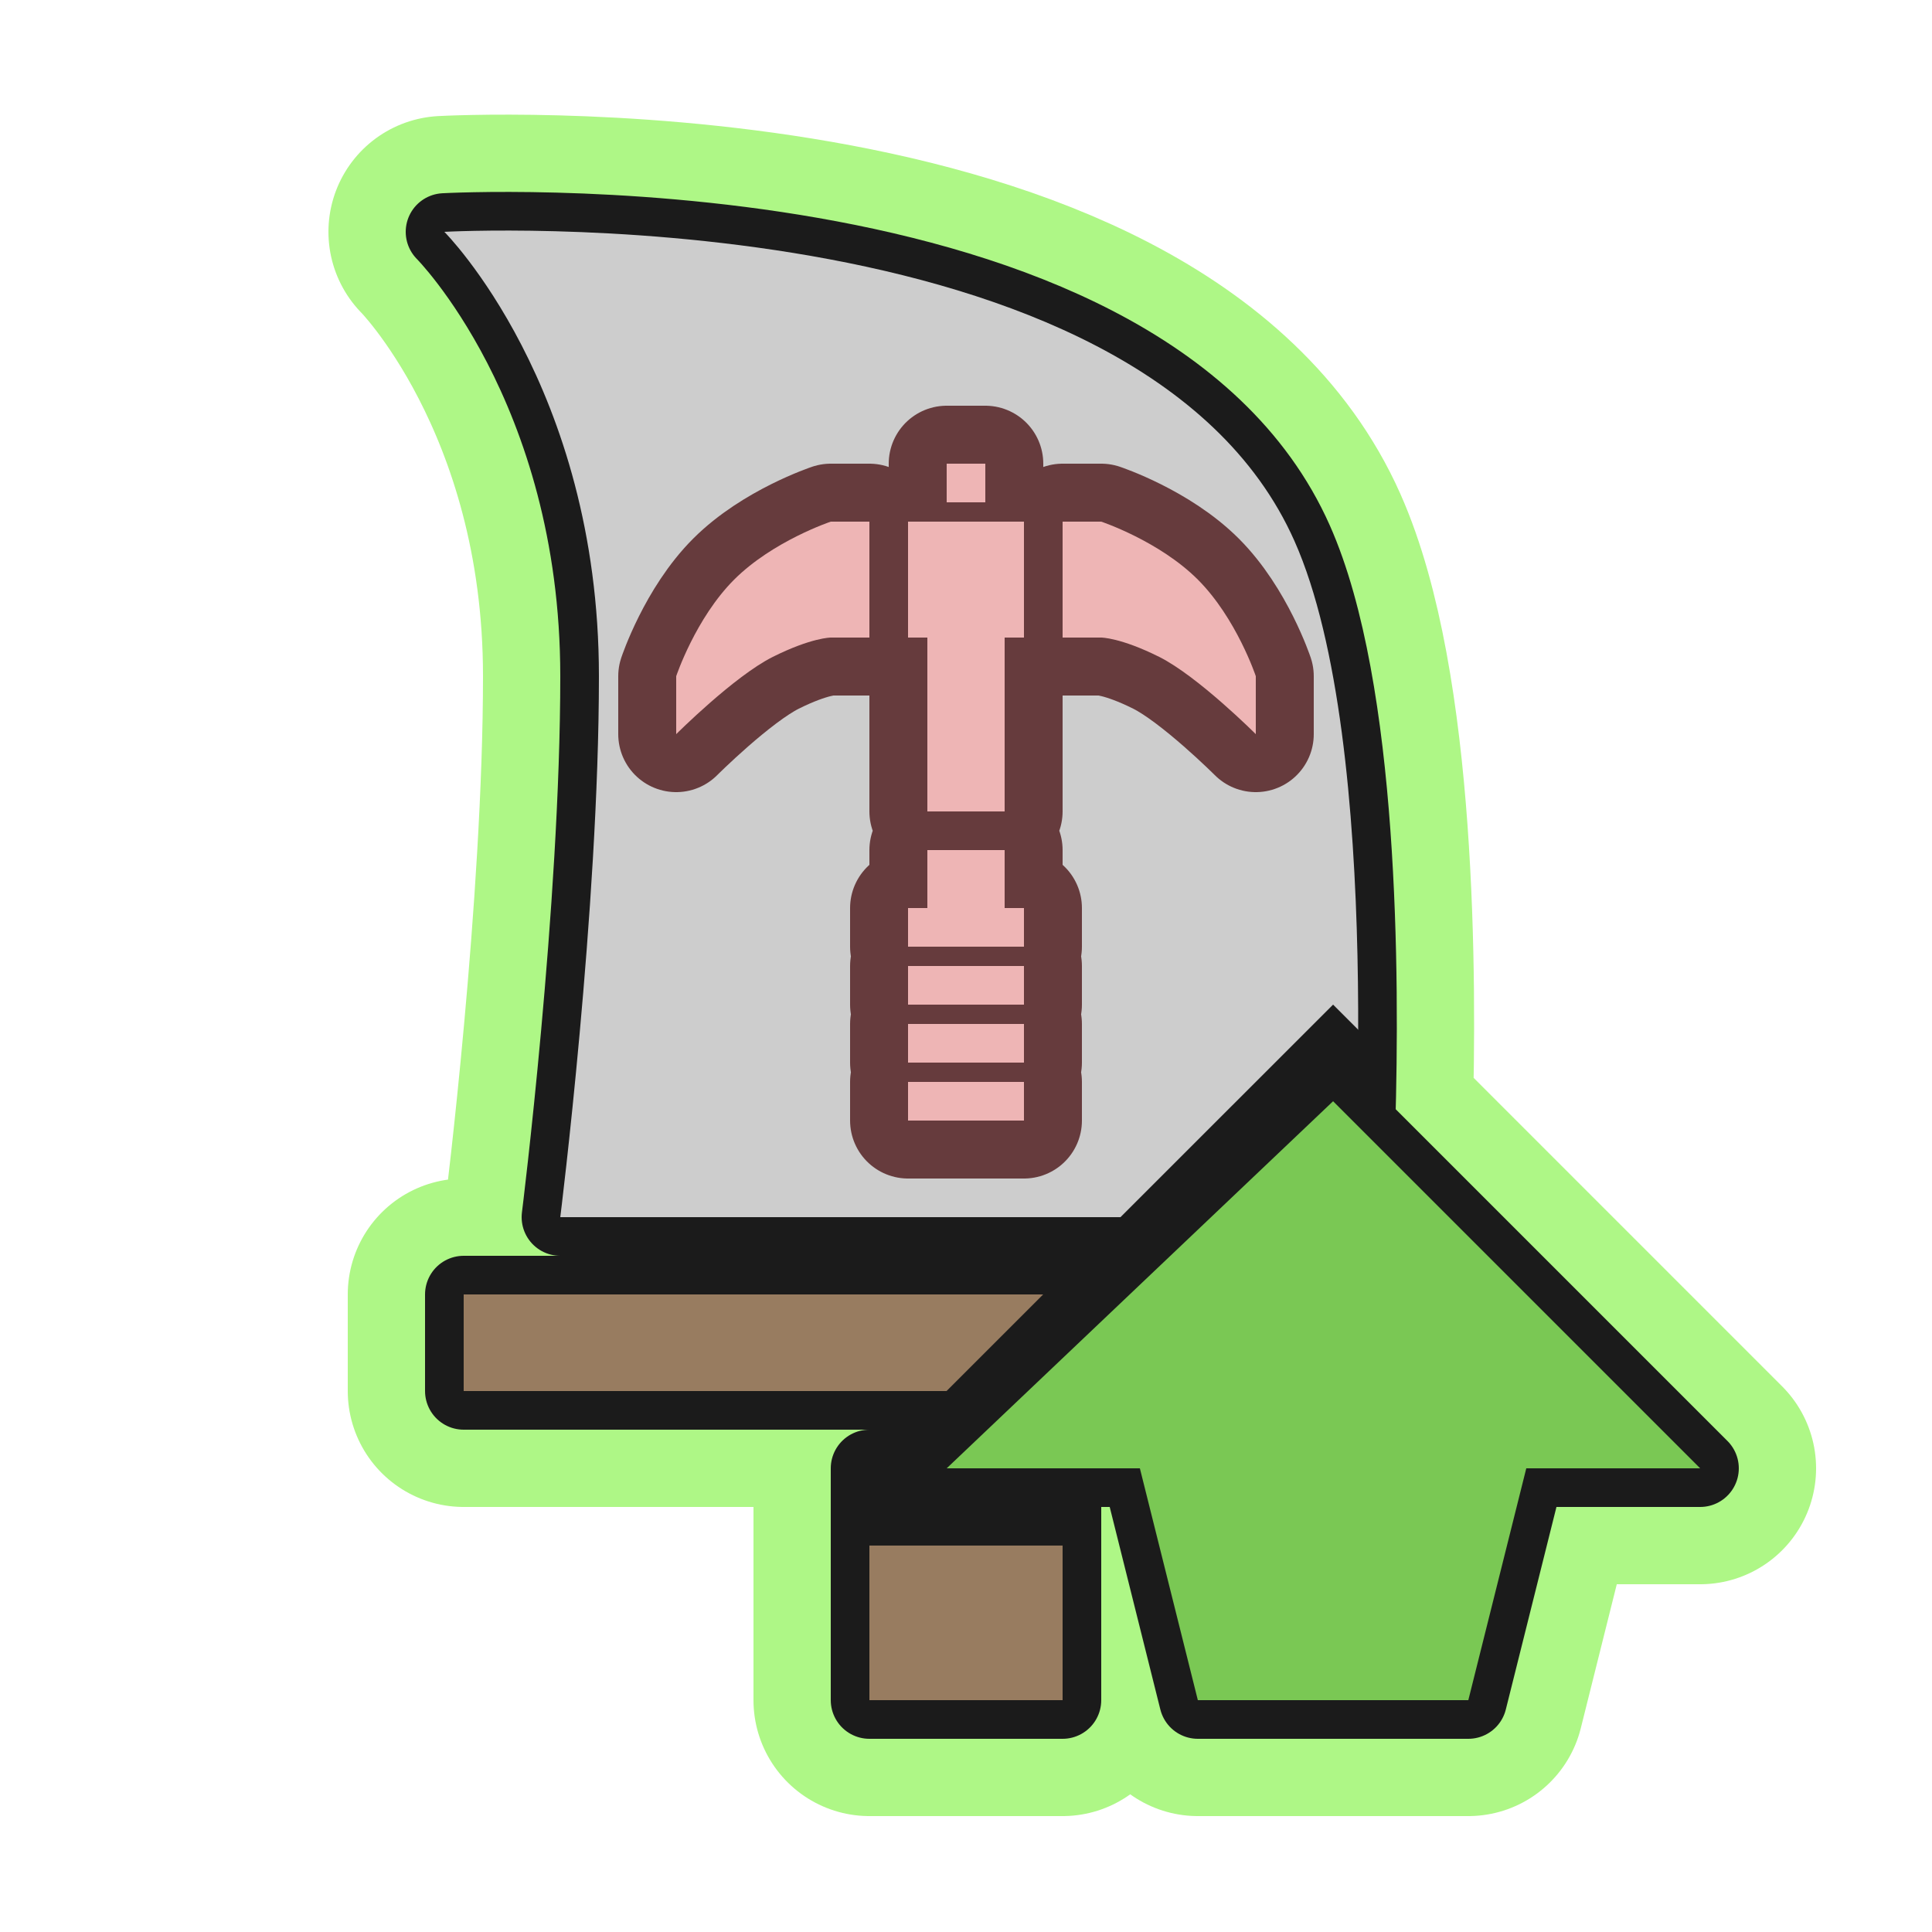
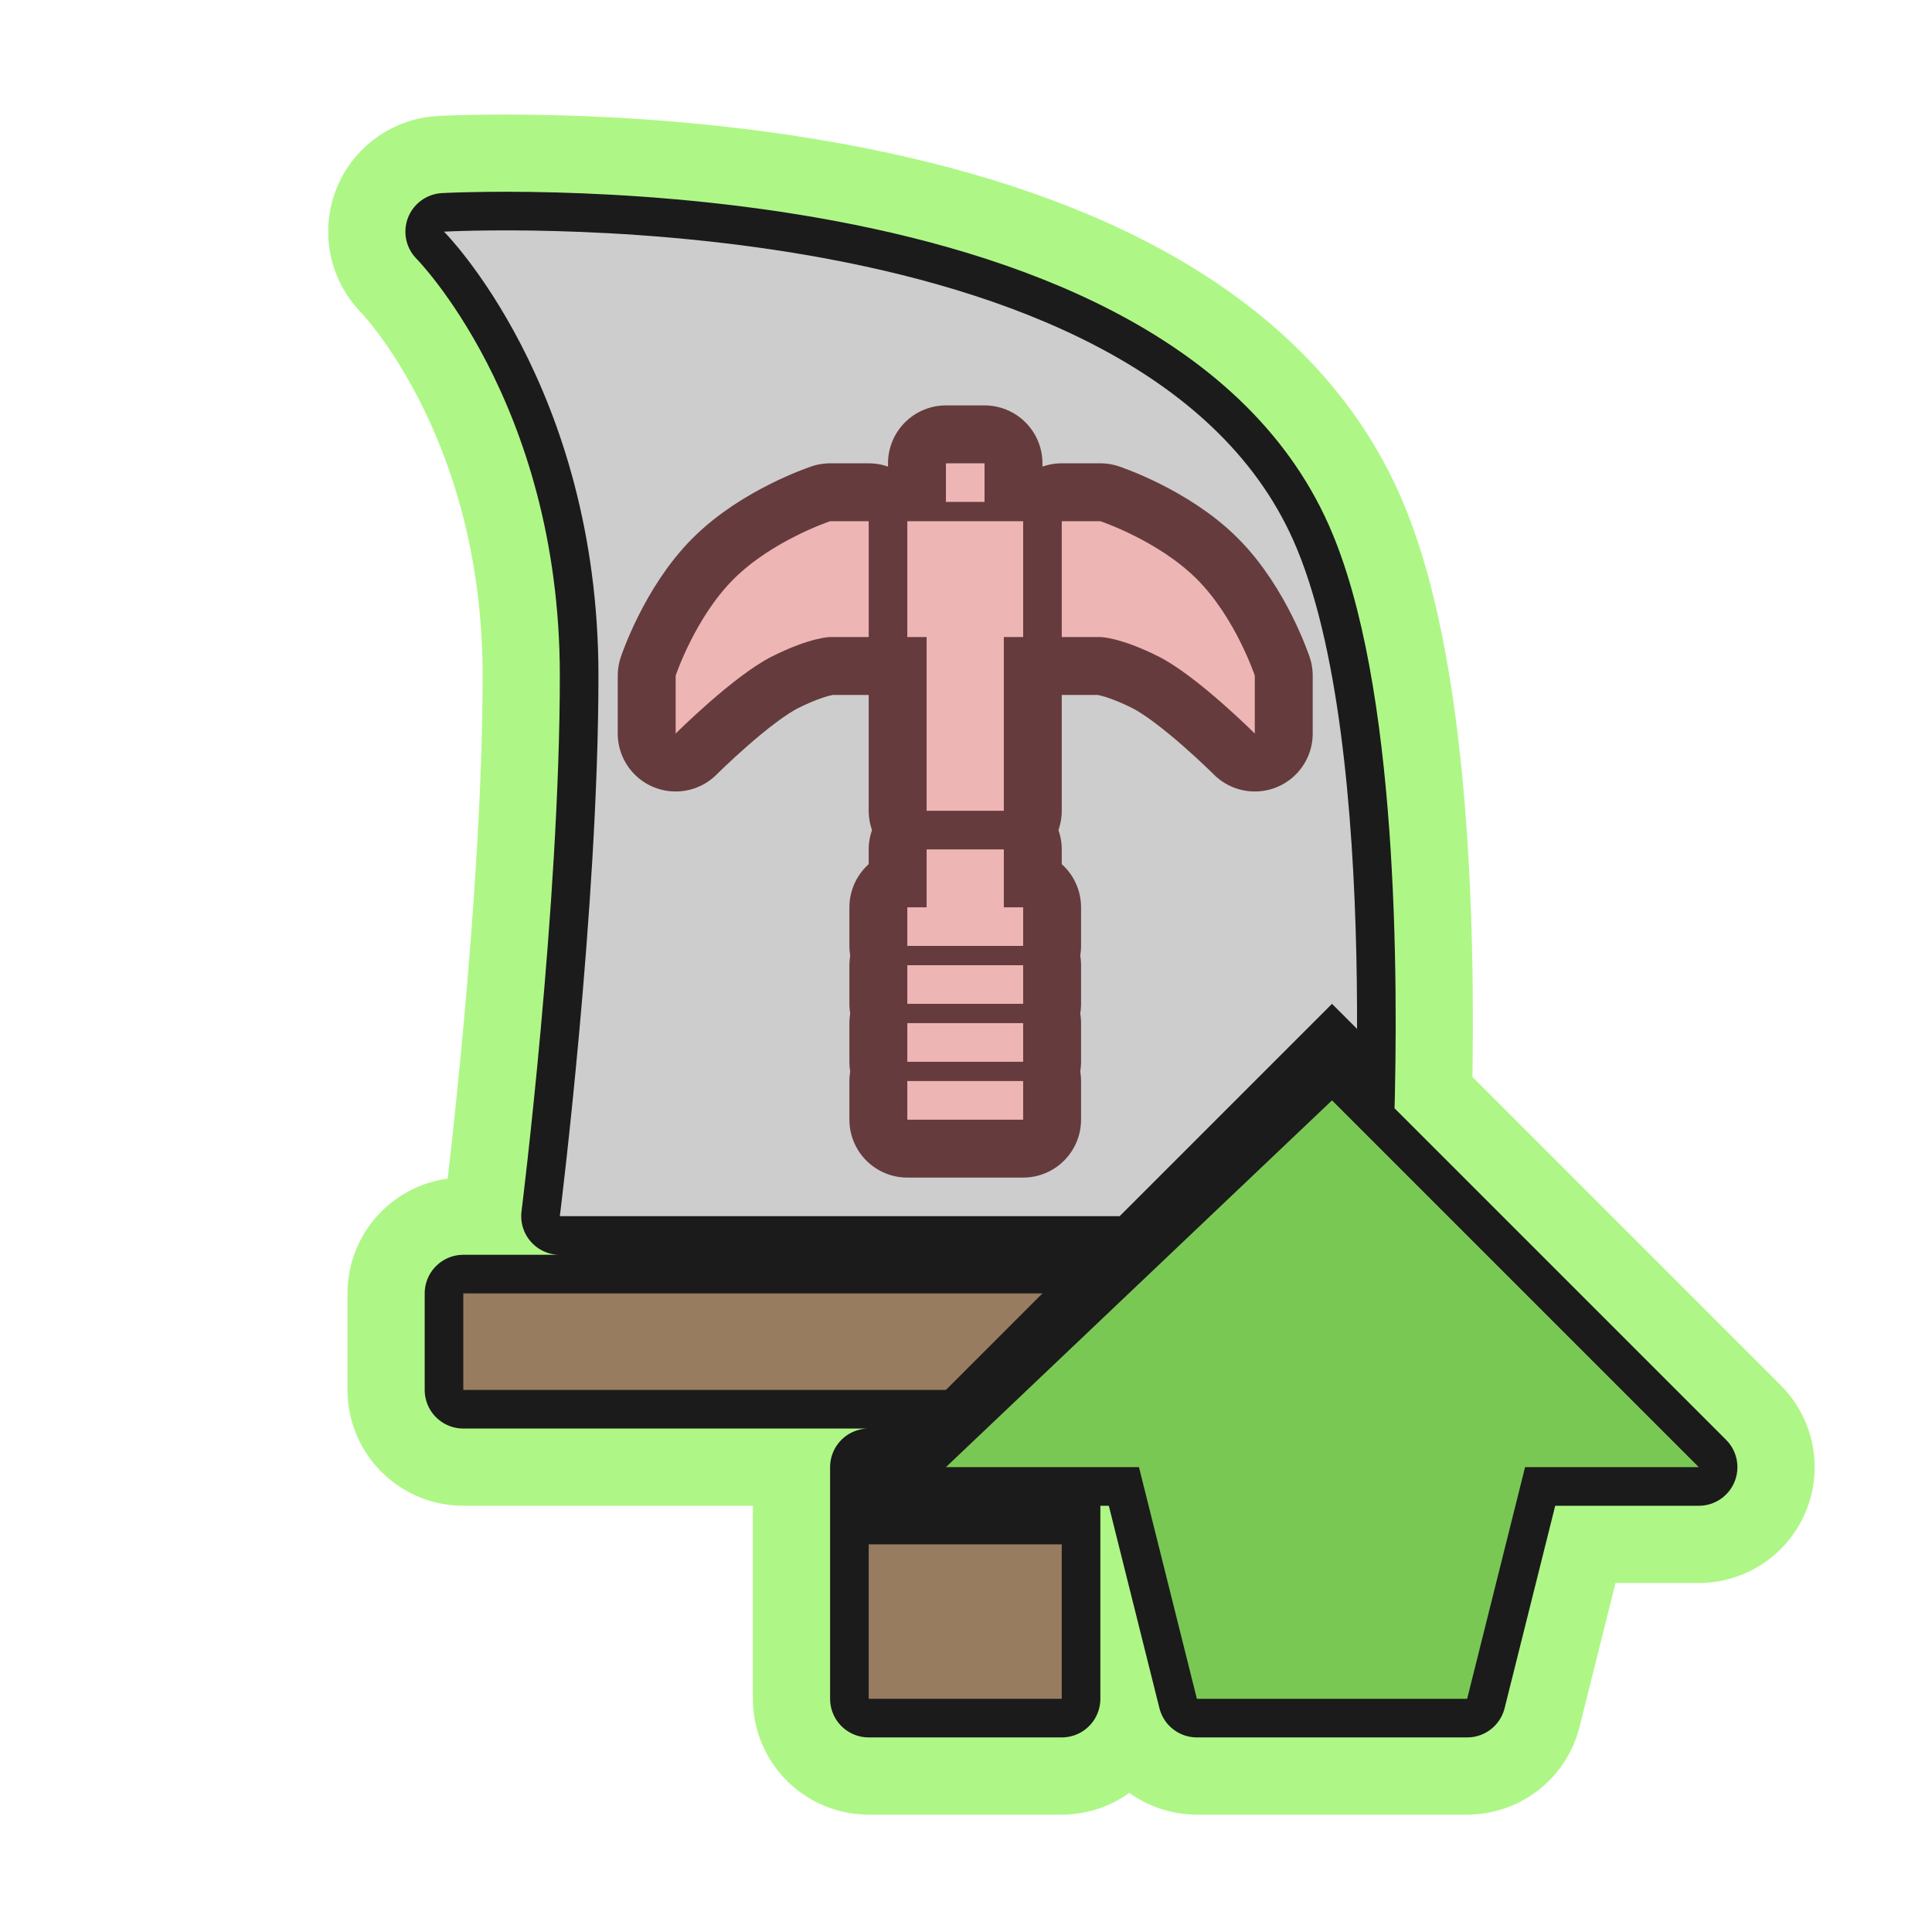
- <svg xmlns="http://www.w3.org/2000/svg" width="100%" height="100%" viewBox="0 0 100 100" version="1.1" xml:space="preserve" style="fill-rule:evenodd;clip-rule:evenodd;stroke-linecap:square;stroke-linejoin:round;stroke-miterlimit:1.5;">
-   <g transform="matrix(1,0,0,1,-3400,-1100)">
-     <g id="Power_Stone" transform="matrix(1,0,0,1,-500,0)">
-       <g id="glow" transform="matrix(1,0,0,1,1,1)">
-         <path d="M3961.68,1162L3928,1162C3928,1162 3930,1146.04 3930,1134C3930,1119 3922,1111 3922,1111C3922,1111 3958,1109 3966,1127C3969.4,1134.65 3969.45,1149.56 3969.22,1157.22L3987,1175L3978,1175L3975,1187L3961,1187L3958,1175L3954,1175L3954,1187L3944,1187L3944,1175L3948,1175L3952.21,1171L3923,1171L3923,1166L3957.47,1166L3961.68,1162Z" style="fill:none;stroke:rgb(174,247,134);stroke-width:12px;" />
-         <path d="M3961.68,1162L3928,1162C3928,1162 3930,1146.04 3930,1134C3930,1119 3922,1111 3922,1111C3922,1111 3958,1109 3966,1127C3969.4,1134.65 3969.45,1149.56 3969.22,1157.22L3987,1175L3978,1175L3975,1187L3961,1187L3958,1175L3954,1175L3954,1187L3944,1187L3944,1175L3948,1175L3952.21,1171L3923,1171L3923,1166L3957.47,1166L3961.68,1162Z" style="fill:rgb(174,247,134);" />
-       </g>
-       <g id="shadow" transform="matrix(1,0,0,1,1,1)">
-         <path d="M3961.68,1162L3928,1162C3928,1162 3930,1146.04 3930,1134C3930,1119 3922,1111 3922,1111C3922,1111 3958,1109 3966,1127C3969.4,1134.65 3969.45,1149.56 3969.22,1157.22L3987,1175L3978,1175L3975,1187L3961,1187L3958,1175L3954,1175L3954,1187L3944,1187L3944,1175L3948,1175L3952.21,1171L3923,1171L3923,1166L3957.47,1166L3961.68,1162Z" style="fill:none;stroke:rgb(27,27,27);stroke-width:4px;" />
-         <path d="M3961.68,1162L3928,1162C3928,1162 3930,1146.04 3930,1134C3930,1119 3922,1111 3922,1111C3922,1111 3958,1109 3966,1127C3969.4,1134.65 3969.45,1149.56 3969.22,1157.22L3987,1175L3978,1175L3975,1187L3961,1187L3958,1175L3954,1175L3954,1187L3944,1187L3944,1175L3948,1175L3952.21,1171L3923,1171L3923,1166L3957.47,1166L3961.68,1162Z" style="fill:rgb(27,27,27);" />
-       </g>
-       <g transform="matrix(1,0,0,1,1,1)">
-         <g id="color_02" transform="matrix(1,0,0,1,699,399)">
-           <path d="M3276,767L3276,772L3224,772L3224,767L3276,767ZM3255,776L3255,788L3245,788L3245,776L3255,776Z" style="fill:rgb(152,124,96);" />
-         </g>
-         <g id="color_01" transform="matrix(1,0,0,1,699,399)">
-           <path d="M3270,763L3229,763C3229,763 3231,747.042 3231,735C3231,720 3223,712 3223,712C3223,712 3259,710 3267,728C3271.7,738.563 3270,763 3270,763" style="fill:rgb(205,205,205);" />
-         </g>
-       </g>
-       <g>
-         <g id="color_021" transform="matrix(1,0,0,1,500,0)">
-           <path d="M3448,1133L3447,1133L3447,1127L3453,1127L3453,1133L3452,1133L3452,1142L3448,1142L3448,1133ZM3452,1147L3453,1147L3453,1149L3447,1149L3447,1147L3448,1147L3448,1144L3452,1144L3452,1147ZM3451,1124L3451,1126L3449,1126L3449,1124L3451,1124ZM3453,1150L3453,1152L3447,1152L3447,1150L3453,1150ZM3453,1153L3453,1155L3447,1155L3447,1153L3453,1153ZM3453,1156L3453,1158L3447,1158L3447,1156L3453,1156ZM3455,1133L3455,1127L3457,1127C3457,1127 3460,1128 3462,1130C3464,1132 3465,1135 3465,1135L3465,1138C3465,1138 3462,1135 3460,1134C3458,1133 3457,1133 3457,1133L3455,1133ZM3445,1133L3443,1133C3443,1133 3442,1133 3440,1134C3438,1135 3435,1138 3435,1138L3435,1135C3435,1135 3436,1132 3438,1130C3440,1128 3443,1127 3443,1127L3445,1127L3445,1133Z" style="fill:none;stroke:rgb(102,59,61);stroke-width:6px;stroke-linecap:round;" />
-           <path d="M3448,1133L3447,1133L3447,1127L3453,1127L3453,1133L3452,1133L3452,1142L3448,1142L3448,1133ZM3452,1147L3453,1147L3453,1149L3447,1149L3447,1147L3448,1147L3448,1144L3452,1144L3452,1147ZM3451,1124L3451,1126L3449,1126L3449,1124L3451,1124ZM3453,1150L3453,1152L3447,1152L3447,1150L3453,1150ZM3453,1153L3453,1155L3447,1155L3447,1153L3453,1153ZM3453,1156L3453,1158L3447,1158L3447,1156L3453,1156ZM3455,1133L3455,1127L3457,1127C3457,1127 3460,1128 3462,1130C3464,1132 3465,1135 3465,1135L3465,1138C3465,1138 3462,1135 3460,1134C3458,1133 3457,1133 3457,1133L3455,1133ZM3445,1133L3443,1133C3443,1133 3442,1133 3440,1134C3438,1135 3435,1138 3435,1138L3435,1135C3435,1135 3436,1132 3438,1130C3440,1128 3443,1127 3443,1127L3445,1127L3445,1133Z" style="fill:rgb(102,59,61);" />
-         </g>
-         <g id="color_011" transform="matrix(1,0,0,1,500,0)">
-           <path d="M3448,1133L3447,1133L3447,1127L3453,1127L3453,1133L3452,1133L3452,1142L3448,1142L3448,1133ZM3452,1147L3453,1147L3453,1149L3447,1149L3447,1147L3448,1147L3448,1144L3452,1144L3452,1147ZM3451,1124L3451,1126L3449,1126L3449,1124L3451,1124ZM3453,1150L3453,1152L3447,1152L3447,1150L3453,1150ZM3453,1153L3453,1155L3447,1155L3447,1153L3453,1153ZM3453,1156L3453,1158L3447,1158L3447,1156L3453,1156ZM3455,1133L3455,1127L3457,1127C3457,1127 3460,1128 3462,1130C3464,1132 3465,1135 3465,1135L3465,1138C3465,1138 3462,1135 3460,1134C3458,1133 3457,1133 3457,1133L3455,1133ZM3445,1133L3443,1133C3443,1133 3442,1133 3440,1134C3438,1135 3435,1138 3435,1138L3435,1135C3435,1135 3436,1132 3438,1130C3440,1128 3443,1127 3443,1127L3445,1127L3445,1133Z" style="fill:rgb(238,181,181);" />
-         </g>
-       </g>
-       <g transform="matrix(1,0,0,1,19,24)">
-         <g id="color_022" transform="matrix(1.61852,0,0,1.59259,-1310.19,-33.8148)">
-           <path d="M3251.42,730.954L3251.24,742.07L3241.97,742.07L3241.97,747.093L3234.55,747.093L3234.55,745.209L3250,729.512L3251.42,730.954Z" style="fill:rgb(27,27,27);" />
-         </g>
-         <g id="color_012" transform="matrix(1,0,0,1,700,403)">
-           <path d="M3240,749L3243,761L3257,761L3260,749L3269,749L3250,730L3230,749L3240,749Z" style="fill:rgb(122,200,84);" />
-         </g>
-       </g>
+ <svg xmlns="http://www.w3.org/2000/svg" width="100%" height="100%" viewBox="0 0 417 417" version="1.1" xml:space="preserve" style="fill-rule:evenodd;clip-rule:evenodd;stroke-linecap:square;stroke-linejoin:round;stroke-miterlimit:1.5;">
+   <g id="Power_Stone">
+     <path id="glow" d="M261.184,262.5l-140.351,0c0,0 8.334,-66.493 8.334,-116.667c-0,-62.5 -33.334,-95.833 -33.334,-95.833c0,0 150,-8.333 183.334,66.667c14.159,31.859 14.369,94.012 13.406,125.906l74.094,74.094l-37.5,-0l-12.5,50l-58.334,-0l-12.5,-50l-16.666,-0l-0,50l-41.667,-0l-0,-50l16.667,-0l17.544,-16.667l-121.711,0l-0,-20.833l143.64,-0l17.544,-16.667Z" style="fill:none;stroke:#aef786;stroke-width:50px;" />
+     <path d="M261.184,262.5l-140.351,0c0,0 8.334,-66.493 8.334,-116.667c-0,-62.5 -33.334,-95.833 -33.334,-95.833c0,0 150,-8.333 183.334,66.667c14.159,31.859 14.369,94.012 13.406,125.906l74.094,74.094l-37.5,-0l-12.5,50l-58.334,-0l-12.5,-50l-16.666,-0l-0,50l-41.667,-0l-0,-50l16.667,-0l17.544,-16.667l-121.711,0l-0,-20.833l143.64,-0l17.544,-16.667Z" style="fill:#aef786;" />
+     <path id="shadow" d="M261.184,262.5l-140.351,0c0,0 8.334,-66.493 8.334,-116.667c-0,-62.5 -33.334,-95.833 -33.334,-95.833c0,0 150,-8.333 183.334,66.667c14.159,31.859 14.369,94.012 13.406,125.906l74.094,74.094l-37.5,-0l-12.5,50l-58.334,-0l-12.5,-50l-16.666,-0l-0,50l-41.667,-0l-0,-50l16.667,-0l17.544,-16.667l-121.711,0l-0,-20.833l143.64,-0l17.544,-16.667Z" style="fill:none;stroke:#1b1b1b;stroke-width:16.67px;" />
+     <path d="M261.184,262.5l-140.351,0c0,0 8.334,-66.493 8.334,-116.667c-0,-62.5 -33.334,-95.833 -33.334,-95.833c0,0 150,-8.333 183.334,66.667c14.159,31.859 14.369,94.012 13.406,125.906l74.094,74.094l-37.5,-0l-12.5,50l-58.334,-0l-12.5,-50l-16.666,-0l-0,50l-41.667,-0l-0,-50l16.667,-0l17.544,-16.667l-121.711,0l-0,-20.833l143.64,-0l17.544,-16.667Z" style="fill:#1b1b1b;" />
+     <g>
+       <path id="color_02" d="M316.667,279.167l-0,20.833l-216.667,-0l-0,-20.833l216.667,-0Zm-87.5,37.5l-0,50l-41.667,-0l-0,-50l41.667,-0Z" style="fill:#987c60;" />
+       <path id="color_01" d="M291.667,262.5l-170.834,0c0,0 8.334,-66.493 8.334,-116.667c-0,-62.5 -33.334,-95.833 -33.334,-95.833c0,0 150,-8.333 183.334,66.667c19.56,44.011 12.5,145.833 12.5,145.833" style="fill:#cdcdcd;" />
+     </g>
+     <g>
+       <path id="color_021" d="M200,137.5l-4.167,0l0,-25l25,0l0,25l-4.166,0l-0,37.5l-16.667,0l0,-37.5Zm16.667,58.333l4.166,0l0,8.334l-25,-0l0,-8.334l4.167,0l0,-12.5l16.667,0l-0,12.5Zm-4.167,-95.833l0,8.333l-8.333,0l-0,-8.333l8.333,0Zm8.333,108.333l0,8.334l-25,-0l0,-8.334l25,0Zm0,12.5l0,8.334l-25,-0l0,-8.334l25,0Zm0,12.5l0,8.334l-25,-0l0,-8.334l25,0Zm8.334,-95.833l-0,-25l8.333,0c0,0 12.5,4.167 20.833,12.5c8.334,8.333 12.5,20.833 12.5,20.833l0,12.5c0,0 -12.5,-12.5 -20.833,-16.666c-8.333,-4.167 -12.5,-4.167 -12.5,-4.167l-8.333,0Zm-41.667,0l-8.333,0c-0,0 -4.167,0 -12.5,4.167c-8.334,4.166 -20.834,16.666 -20.834,16.666l0,-12.5c0,0 4.167,-12.5 12.5,-20.833c8.334,-8.333 20.834,-12.5 20.834,-12.5l8.333,0l-0,25Z" style="fill:none;stroke:#663b3d;stroke-width:25px;stroke-linecap:round;" />
+       <path d="M200,137.5l-4.167,0l0,-25l25,0l0,25l-4.166,0l-0,37.5l-16.667,0l0,-37.5Zm16.667,58.333l4.166,0l0,8.334l-25,-0l0,-8.334l4.167,0l0,-12.5l16.667,0l-0,12.5Zm-4.167,-95.833l0,8.333l-8.333,0l-0,-8.333l8.333,0Zm8.333,108.333l0,8.334l-25,-0l0,-8.334l25,0Zm0,12.5l0,8.334l-25,-0l0,-8.334l25,0Zm0,12.5l0,8.334l-25,-0l0,-8.334l25,0Zm8.334,-95.833l-0,-25l8.333,0c0,0 12.5,4.167 20.833,12.5c8.334,8.333 12.5,20.833 12.5,20.833l0,12.5c0,0 -12.5,-12.5 -20.833,-16.666c-8.333,-4.167 -12.5,-4.167 -12.5,-4.167l-8.333,0Zm-41.667,0l-8.333,0c-0,0 -4.167,0 -12.5,4.167c-8.334,4.166 -20.834,16.666 -20.834,16.666l0,-12.5c0,0 4.167,-12.5 12.5,-20.833c8.334,-8.333 20.834,-12.5 20.834,-12.5l8.333,0l-0,25Z" style="fill:#663b3d;" />
+       <path id="color_011" d="M200,137.5l-4.167,0l0,-25l25,0l0,25l-4.166,0l-0,37.5l-16.667,0l0,-37.5Zm16.667,58.333l4.166,0l0,8.334l-25,-0l0,-8.334l4.167,0l0,-12.5l16.667,0l-0,12.5Zm-4.167,-95.833l0,8.333l-8.333,0l-0,-8.333l8.333,0Zm8.333,108.333l0,8.334l-25,-0l0,-8.334l25,0Zm0,12.5l0,8.334l-25,-0l0,-8.334l25,0Zm0,12.5l0,8.334l-25,-0l0,-8.334l25,0Zm8.334,-95.833l-0,-25l8.333,0c0,0 12.5,4.167 20.833,12.5c8.334,8.333 12.5,20.833 12.5,20.833l0,12.5c0,0 -12.5,-12.5 -20.833,-16.666c-8.333,-4.167 -12.5,-4.167 -12.5,-4.167l-8.333,0Zm-41.667,0l-8.333,0c-0,0 -4.167,0 -12.5,4.167c-8.334,4.166 -20.834,16.666 -20.834,16.666l0,-12.5c0,0 4.167,-12.5 12.5,-20.833c8.334,-8.333 20.834,-12.5 20.834,-12.5l8.333,0l-0,25Z" style="fill:#eeb5b5;" />
+     </g>
+     <g>
+       <path id="color_022" d="M297.073,226.239l-1.24,73.761l-62.5,-0l0,33.333l-50,0l0,-12.5l104.167,-104.166l9.573,9.572Z" style="fill:#1b1b1b;" />
+       <path id="color_012" d="M245.833,316.667l12.5,50l58.334,-0l12.5,-50l37.5,-0l-79.167,-79.167l-83.333,79.167l41.666,-0Z" style="fill:#7ac854;" />
    </g>
  </g>
</svg>
